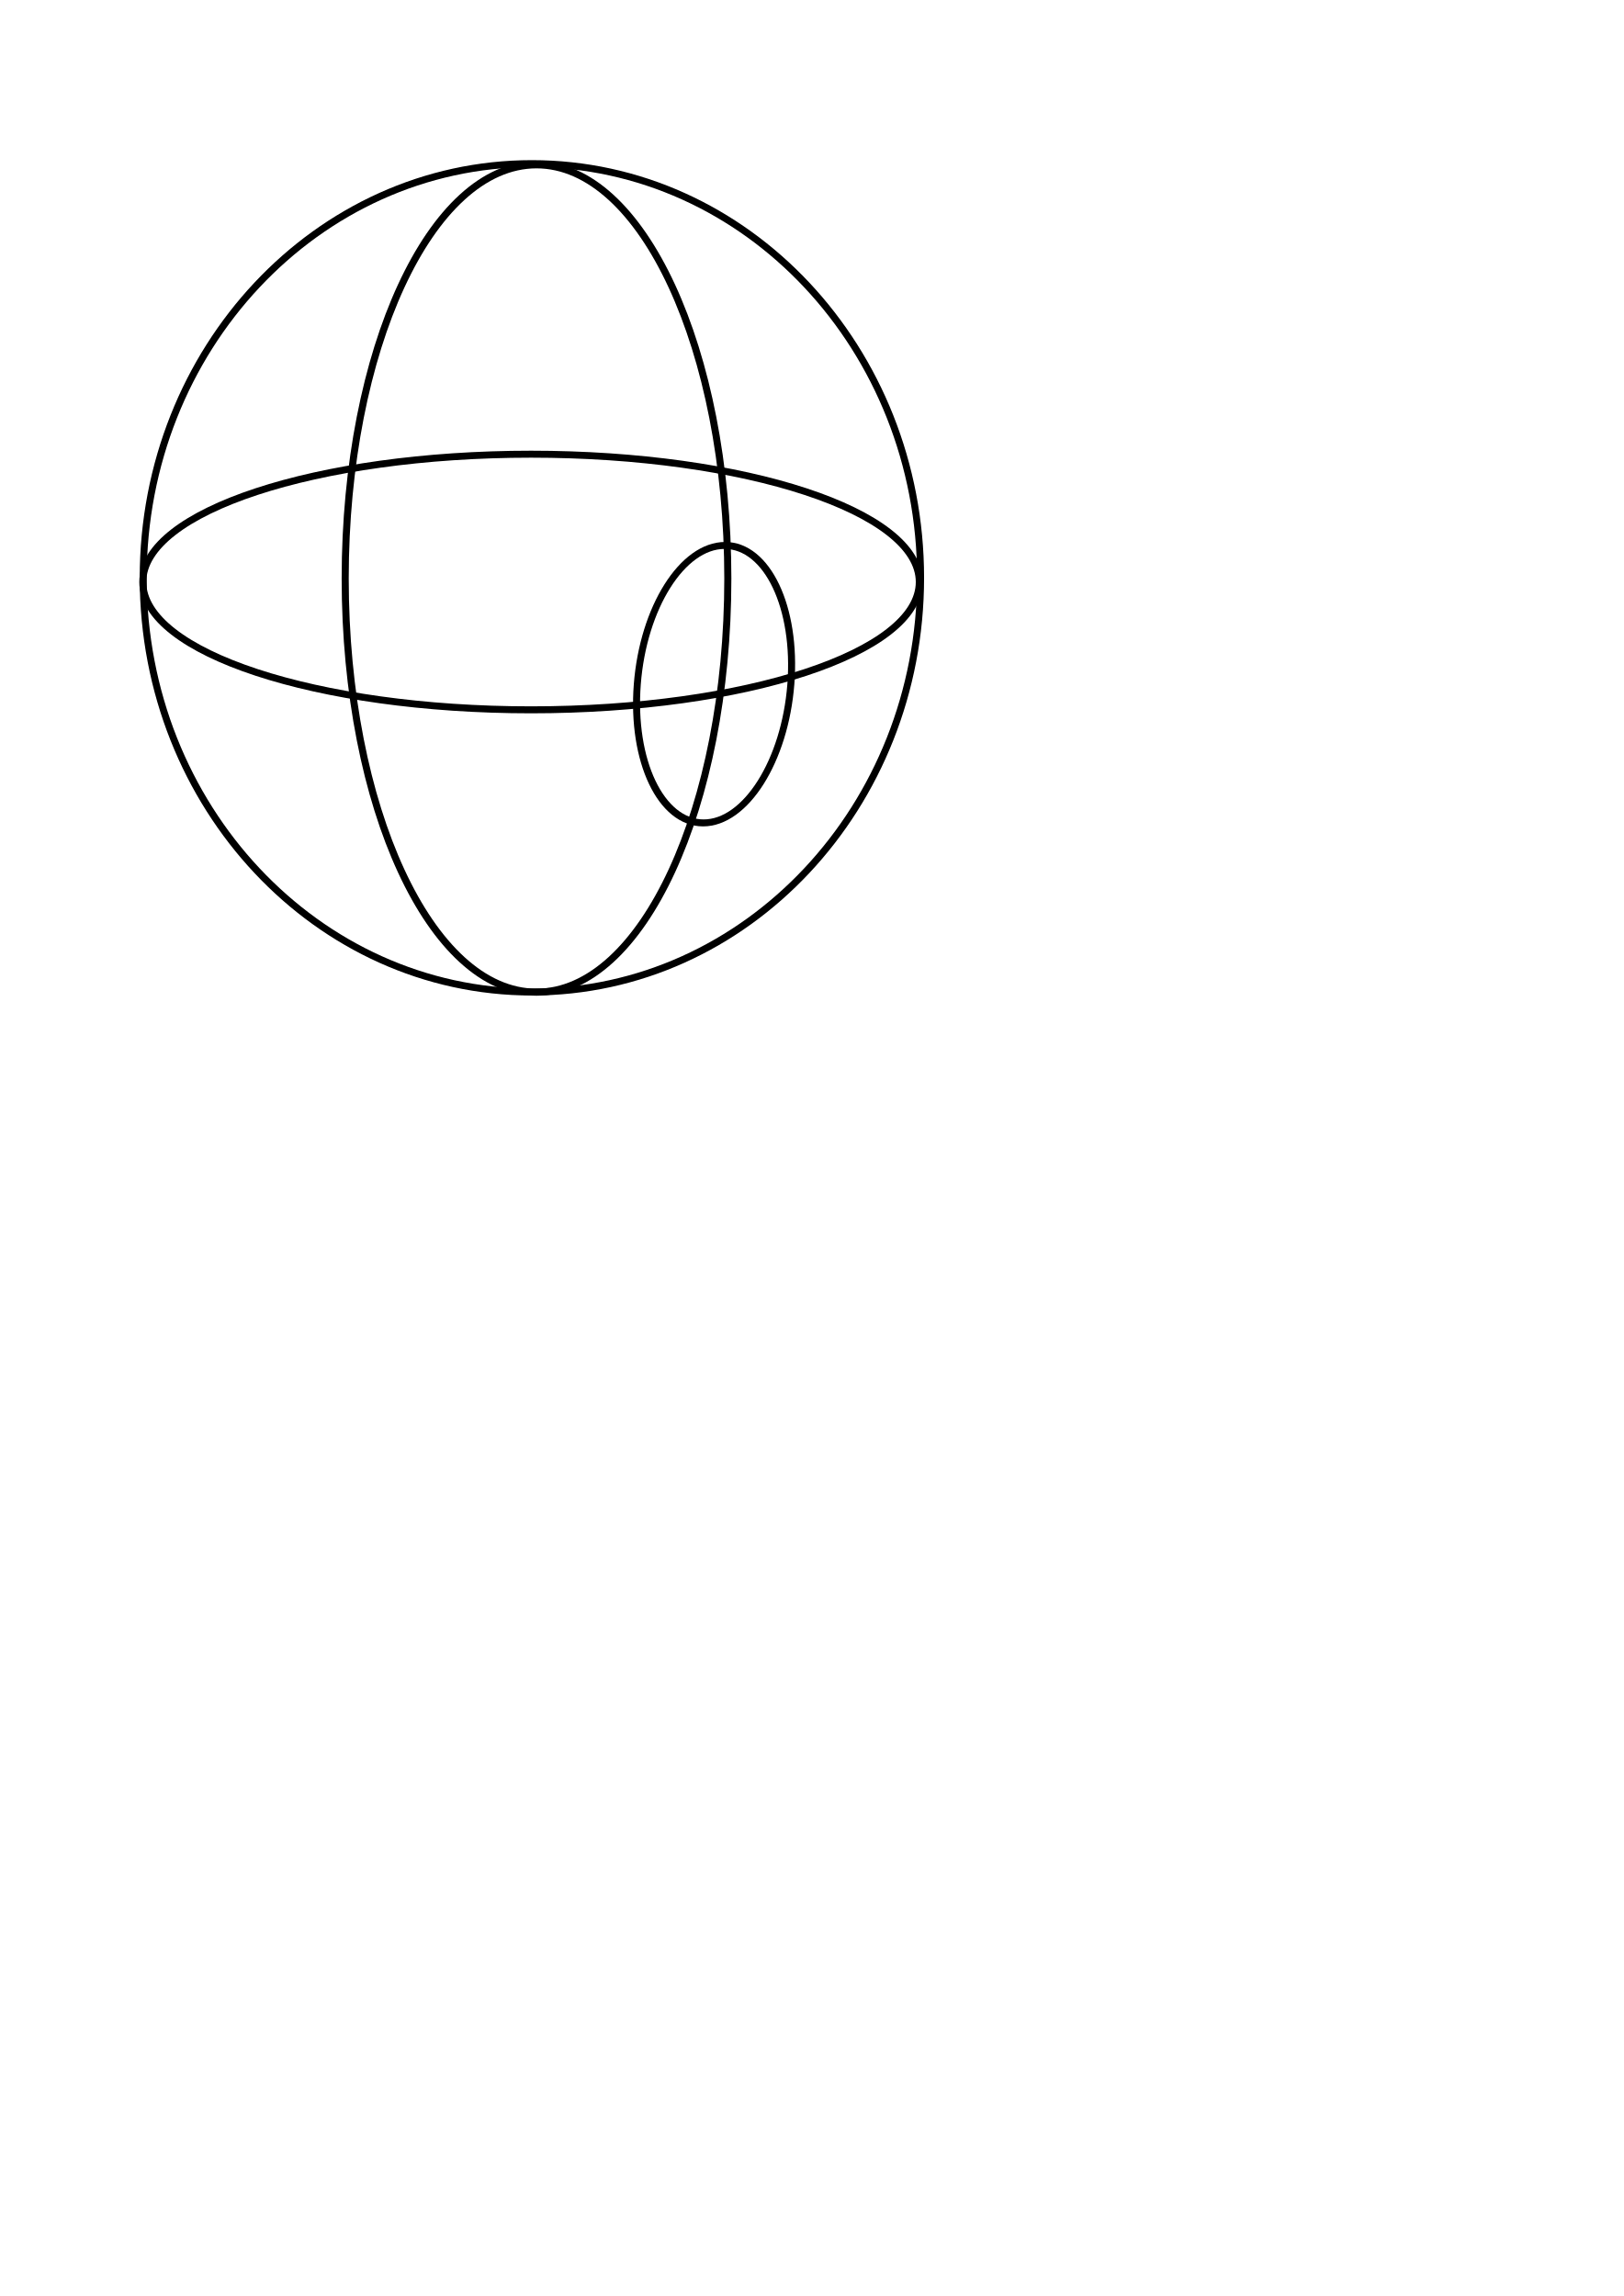
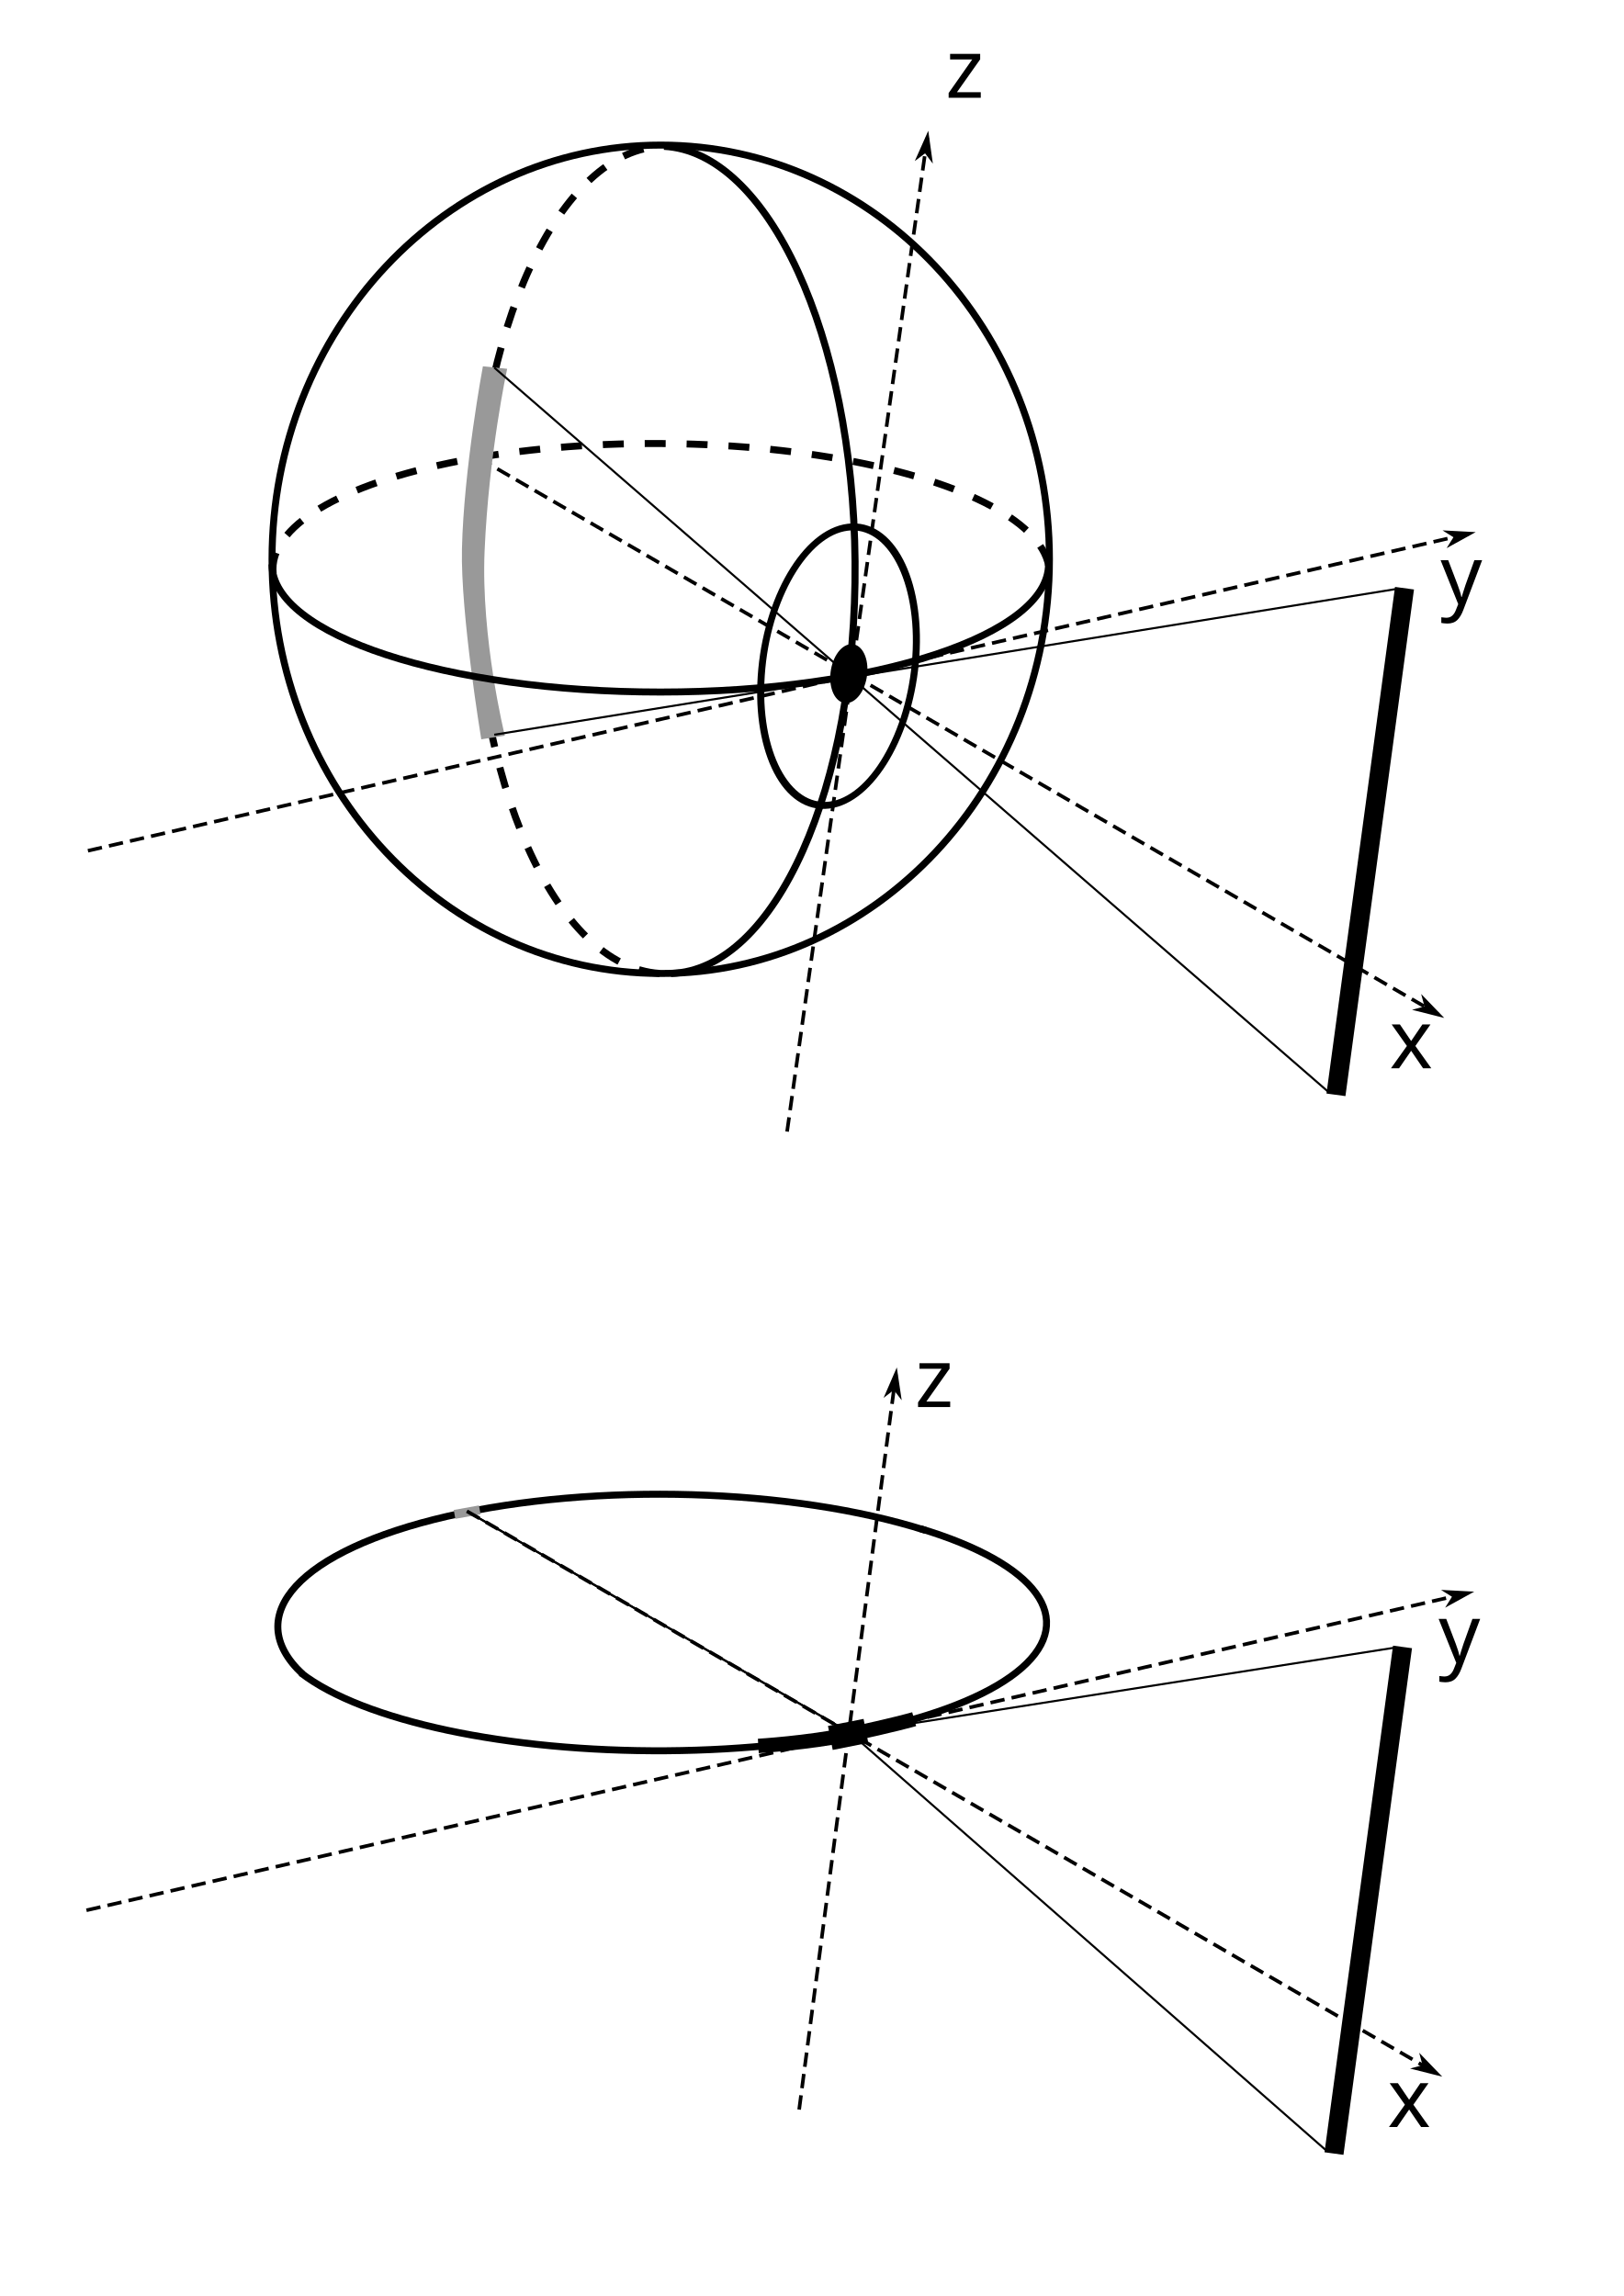
<svg xmlns="http://www.w3.org/2000/svg" width="210mm" height="297mm" viewBox="0 0 210 297" version="1.1" id="svg5">
-   <defs id="defs2" />
+   <defs id="defs2">
+     <marker style="overflow:visible;" id="marker5873" refX="0.0" refY="0.0" orient="auto">
+       <path transform="scale(0.4) rotate(180) translate(10,0)" style="fill-rule:evenodd;fill:context-stroke;stroke:context-stroke;stroke-width:1.0pt;" d="M 0.0,0.0 L 5.0,-5.0 L -12.5,0.0 L 5.0,5.0 L 0.0,0.0 z " id="path5871" />
+     </marker>
+     <marker style="overflow:visible" id="Arrow1Mstart" refX="0.0" refY="0.0" orient="auto">
+       <path transform="scale(0.4) translate(10,0)" style="fill-rule:evenodd;fill:context-stroke;stroke:context-stroke;stroke-width:1.0pt" d="M 0.0,0.0 L 5.0,-5.0 L -12.5,0.0 L 5.0,5.0 L 0.0,0.0 z " id="path5547" />
+     </marker>
+     <marker style="overflow:visible;" id="Arrow1Mend" refX="0.0" refY="0.0" orient="auto">
+       <path transform="scale(0.4) rotate(180) translate(10,0)" style="fill-rule:evenodd;fill:context-stroke;stroke:context-stroke;stroke-width:1.0pt;" d="M 0.0,0.0 L 5.0,-5.0 L -12.5,0.0 L 5.0,5.0 L 0.0,0.0 z " id="path5550" />
+     </marker>
+     <marker style="overflow:visible;" id="Arrow2Lend" refX="0.0" refY="0.0" orient="auto">
+       <path transform="scale(1.1) rotate(180) translate(1,0)" d="M 8.719,4.034 L -2.207,0.016 L 8.719,-4.002 C 6.973,-1.63 6.983,1.616 8.719,4.034 z " style="stroke:context-stroke;fill-rule:evenodd;fill:context-stroke;stroke-width:0.625;stroke-linejoin:round;" id="path5562" />
+     </marker>
+     <marker style="overflow:visible;" id="Arrow1Lend" refX="0.0" refY="0.0" orient="auto">
+       <path transform="scale(0.8) rotate(180) translate(12.5,0)" style="fill-rule:evenodd;fill:context-stroke;stroke:context-stroke;stroke-width:1.0pt;" d="M 0.0,0.0 L 5.0,-5.0 L -12.5,0.0 L 5.0,5.0 L 0.0,0.0 z " id="path5544" />
+     </marker>
+     <marker style="overflow:visible" id="Arrow1Mend-6" refX="0" refY="0" orient="auto">
+       <path transform="matrix(-0.4,0,0,-0.4,-4,0)" style="fill:context-stroke;fill-rule:evenodd;stroke:context-stroke;stroke-width:1pt" d="M 0,0 5,-5 -12.5,0 5,5 Z" id="path5550-2" />
+     </marker>
+     <marker style="overflow:visible" id="marker5873-9" refX="0" refY="0" orient="auto">
+       <path transform="matrix(-0.4,0,0,-0.4,-4,0)" style="fill:context-stroke;fill-rule:evenodd;stroke:context-stroke;stroke-width:1pt" d="M 0,0 5,-5 -12.5,0 5,5 Z" id="path5871-1" />
+     </marker>
+     <marker style="overflow:visible" id="marker29511" refX="0" refY="0" orient="auto">
+       <path transform="matrix(-0.4,0,0,-0.4,-4,0)" style="fill:context-stroke;fill-rule:evenodd;stroke:context-stroke;stroke-width:1pt" d="M 0,0 5,-5 -12.5,0 5,5 Z" id="path29509" />
+     </marker>
+     <marker style="overflow:visible" id="marker5873-9-9" refX="0" refY="0" orient="auto">
+       <path transform="matrix(-0.4,0,0,-0.4,-4,0)" style="fill:context-stroke;fill-rule:evenodd;stroke:context-stroke;stroke-width:1pt" d="M 0,0 5,-5 -12.5,0 5,5 Z" id="path5871-1-2" />
+     </marker>
+   </defs>
  <g id="layer1">
-     <ellipse style="fill:none;stroke:#000000;stroke-width:0.903;stroke-miterlimit:4;stroke-dasharray:none" id="path848" cx="68.792" cy="74.745" rx="50.271" ry="53.578" />
-     <ellipse style="fill:none;stroke:#000000;stroke-width:0.903;stroke-miterlimit:4;stroke-dasharray:none" id="path1160" ry="16.534" rx="50.213" cy="75.286" cx="68.681" />
-     <ellipse style="fill:none;stroke:#000000;stroke-width:0.904;stroke-miterlimit:4;stroke-dasharray:none" id="path1812" cx="99.203" cy="88.767" rx="9.929" ry="17.999" transform="matrix(1,0,-0.07715032,0.9970195,0,0)" />
-     <ellipse style="fill:none;stroke:#000000;stroke-width:0.915;stroke-miterlimit:4;stroke-dasharray:none" id="path1916" cx="69.389" cy="74.832" rx="24.744" ry="53.512" />
+     <ellipse style="fill:none;stroke:#000000;stroke-width:0.903;stroke-miterlimit:4;stroke-dasharray:none" id="path848" cx="85.454" cy="72.346" rx="50.271" ry="53.578" />
+     <path style="fill:none;stroke:#000000;stroke-width:0.903;stroke-miterlimit:4;stroke-dasharray:2.709, 2.709;stroke-dashoffset:0" id="path1160" d="m -35.83,-73.933 a 50.213,16.534 0 0 1 -24.098,14.731 50.213,16.534 0 0 1 -50.806,0.262 50.213,16.534 0 0 1 -25.488,-14.475" transform="rotate(-179.6143)" />
+     <ellipse style="fill:none;stroke:#000000;stroke-width:0.907;stroke-miterlimit:4;stroke-dasharray:none" id="path1812" cx="117.024" cy="90.427" rx="9.929" ry="18.091" transform="matrix(0.9994572,-0.03294344,-0.09409158,0.9955635,0,0)" />
+     <ellipse style="fill:#000000;stroke:#000000;stroke-width:0.198;stroke-miterlimit:4;stroke-dasharray:none" id="path1812-3" cx="115.683" cy="97.445" rx="2.306" ry="3.717" transform="matrix(0.9961403,-0.08777484,-0.05596153,0.9984329,0,0)" />
+     <path style="fill:none;stroke:#000000;stroke-width:0.915;stroke-miterlimit:4;stroke-dasharray:2.745, 2.745;stroke-dashoffset:0" id="path1916" d="M 85.307,125.92 A 24.744,53.512 0 0 1 61.308,71.877 24.744,53.512 0 0 1 85.82,18.923" />
+     <path style="fill:none;stroke:#000000;stroke-width:0.915;stroke-miterlimit:4;stroke-dasharray:none" id="path1916-5" d="M -85.622,-20.06 A 24.744,53.512 0 0 1 -109.621,-74.103 24.744,53.512 0 0 1 -85.109,-127.057" transform="rotate(179.2444)" />
+     <path style="fill:none;stroke:#000000;stroke-width:0.465;stroke-linecap:butt;stroke-linejoin:miter;stroke-miterlimit:4;stroke-dasharray:1.86, 0.93;stroke-dashoffset:0;stroke-opacity:1;marker-end:url(#Arrow1Mend)" d="M 61.906,59.249 185.996,131.215" id="path2025" />
+     <path style="fill:none;stroke:#000000;stroke-width:0.465;stroke-linecap:butt;stroke-linejoin:miter;stroke-miterlimit:4;stroke-dasharray:1.86, 0.93;stroke-dashoffset:0;stroke-opacity:1;marker-end:url(#marker5873)" d="M 11.371,110.049 189.965,69.038" id="path2025-3" />
+     <path style="fill:none;stroke:#000000;stroke-width:0.465;stroke-linecap:butt;stroke-linejoin:miter;stroke-miterlimit:4;stroke-dasharray:1.86, 0.93;stroke-dashoffset:0;stroke-opacity:1;marker-end:url(#marker5873)" d="M 101.797,146.375 119.929,17.821" id="path2025-3-5" />
+     <rect style="fill:#000000;stroke:#000000;stroke-width:0.465;stroke-miterlimit:4;stroke-dasharray:none;stroke-dashoffset:0" id="rect3597" width="2.009" height="65.667" x="189.205" y="51.283" transform="rotate(7.703492)" />
+     <path style="fill:#999999;stroke:#999999;stroke-width:0.265px;stroke-linecap:butt;stroke-linejoin:miter;stroke-opacity:1" d="m 62.355,95.485 2.774,-0.434 c 0,0 -3.07,-12.51 -2.587,-23.771 0.538,-12.548 2.89,-23.458 2.89,-23.458 l -2.869,-0.294 c 0,0 -2.448,13.125 -2.684,23.475 -0.191,8.362 2.476,24.482 2.476,24.482 z" id="path4142" />
+     <path style="fill:none;stroke:#000000;stroke-width:0.265px;stroke-linecap:butt;stroke-linejoin:miter;stroke-opacity:1" d="M 171.82,141.257 63.92,47.552" id="path3832" />
+     <path style="fill:none;stroke:#000000;stroke-width:0.265px;stroke-linecap:butt;stroke-linejoin:miter;stroke-opacity:1" d="M 180.623,76.182 63.923,95.042" id="path3830" />
+     <text xml:space="preserve" style="font-size:10.583px;line-height:1.25;font-family:sans-serif;word-spacing:0px;stroke-width:0.265" x="179.712" y="138.194" id="text10173">
+       <tspan id="tspan10171" style="stroke-width:0.265" x="179.712" y="138.194">x</tspan>
+     </text>
+     <text xml:space="preserve" style="font-size:10.583px;line-height:1.25;font-family:sans-serif;word-spacing:0px;stroke-width:0.265" x="186.301" y="78.13" id="text18205">
+       <tspan id="tspan18203" style="stroke-width:0.265" x="186.301" y="78.13">y</tspan>
+     </text>
+     <text xml:space="preserve" style="font-size:10.583px;line-height:1.25;font-family:sans-serif;word-spacing:0px;stroke-width:0.265" x="122.287" y="12.647" id="text24479">
+       <tspan id="tspan24477" style="stroke-width:0.265" x="122.287" y="12.647">z</tspan>
+     </text>
+     <path style="fill:none;stroke:#000000;stroke-width:0.903;stroke-miterlimit:4;stroke-dasharray:none;stroke-dashoffset:0" id="path1160-7" transform="matrix(-0.9999748,-0.00709934,0.00638207,-0.9999796,0,0)" d="m -40.501,-216.254 a 50.211,17.438 0 0 1 -18.62,20.533 50.211,17.438 0 0 1 -61.855,-1.394" />
+     <path style="fill:none;stroke:#000000;stroke-width:0.903;stroke-miterlimit:4;stroke-dasharray:none" id="path1160-6-0" d="m 119.013,197.732 a 50.213,16.534 0 0 1 13.129,18.024 50.213,16.534 0 0 1 -45.935,10.713 50.213,16.534 0 0 1 -47.275,-10.061" />
+     <path style="fill:none;stroke:#000000;stroke-width:0.465;stroke-linecap:butt;stroke-linejoin:miter;stroke-miterlimit:4;stroke-dasharray:1.86, 0.93;stroke-dashoffset:0;stroke-opacity:1;marker-end:url(#marker5873-9)" d="M 11.18,247.104 189.773,206.093" id="path2025-3-2" />
+     <path style="fill:none;stroke:#000000;stroke-width:0.465;stroke-linecap:butt;stroke-linejoin:miter;stroke-miterlimit:4;stroke-dasharray:1.86, 0.93;stroke-dashoffset:0;stroke-opacity:1;marker-end:url(#marker5873-9)" d="M 103.358,272.885 115.869,177.789" id="path2025-3-5-6" />
+     <rect style="fill:#000000;stroke:#000000;stroke-width:0.465;stroke-miterlimit:4;stroke-dasharray:none;stroke-dashoffset:0" id="rect3597-1" width="2.009" height="65.667" x="207.309" y="187.033" transform="rotate(7.703492)" />
+     <path style="fill:none;stroke:#000000;stroke-width:0.265px;stroke-linecap:butt;stroke-linejoin:miter;stroke-opacity:1" d="M 171.564,278.209 109.991,224.183 61.65,196.201" id="path3832-7" />
+     <text xml:space="preserve" style="font-size:10.583px;line-height:1.25;font-family:sans-serif;word-spacing:0px;stroke-width:0.265" x="179.455" y="275.146" id="text10173-2">
+       <tspan id="tspan10171-0" style="stroke-width:0.265" x="179.455" y="275.146">x</tspan>
+     </text>
+     <text xml:space="preserve" style="font-size:10.583px;line-height:1.25;font-family:sans-serif;word-spacing:0px;stroke-width:0.265" x="186.045" y="215.082" id="text18205-2">
+       <tspan id="tspan18203-3" style="stroke-width:0.265" x="186.045" y="215.082">y</tspan>
+     </text>
+     <text xml:space="preserve" style="font-size:10.583px;line-height:1.25;font-family:sans-serif;word-spacing:0px;stroke-width:0.265" x="118.328" y="182.014" id="text24479-7">
+       <tspan id="tspan24477-5" style="stroke-width:0.265" x="118.328" y="182.014">z</tspan>
+     </text>
+     <path style="fill:none;stroke:#000000;stroke-width:1.865;stroke-linecap:butt;stroke-linejoin:miter;stroke-miterlimit:4;stroke-dasharray:none;stroke-opacity:1" d="m 98.075,225.846 c 0,0 6.37,-0.379 11.763,-1.491 5.393,-1.112 8.395,-1.971 8.395,-1.971" id="path29853" />
+     <path style="fill:none;stroke:#000000;stroke-width:3.165;stroke-linecap:butt;stroke-linejoin:miter;stroke-miterlimit:4;stroke-dasharray:none;stroke-opacity:1" d="m 107.392,224.811 4.602,-0.91" id="path29855" />
+     <path style="fill:none;stroke:#999999;stroke-width:1.165;stroke-linecap:butt;stroke-linejoin:miter;stroke-miterlimit:4;stroke-dasharray:none;stroke-opacity:1" d="m 58.787,195.897 3.263,-0.589" id="path30189" />
+     <path style="fill:none;stroke:#000000;stroke-width:0.265px;stroke-linecap:butt;stroke-linejoin:miter;stroke-opacity:1" d="M 180.367,213.134 109.991,224.183 60.388,195.491" id="path3830-9" />
+     <path style="fill:none;stroke:#000000;stroke-width:0.465;stroke-linecap:butt;stroke-linejoin:miter;stroke-miterlimit:4;stroke-dasharray:1.86, 0.93;stroke-dashoffset:0;stroke-opacity:1;marker-end:url(#Arrow1Mend-6)" d="m 60.388,195.491 1.377,0.777 123.975,71.9" id="path2025-6" />
+     <path style="fill:none;stroke:#000000;stroke-width:0.903;stroke-miterlimit:4;stroke-dasharray:none" id="path1160-6" d="M 135.61,72.986 A 50.213,16.534 0 0 1 85.429,89.52 50.213,16.534 0 0 1 35.183,73.007" />
  </g>
</svg>
